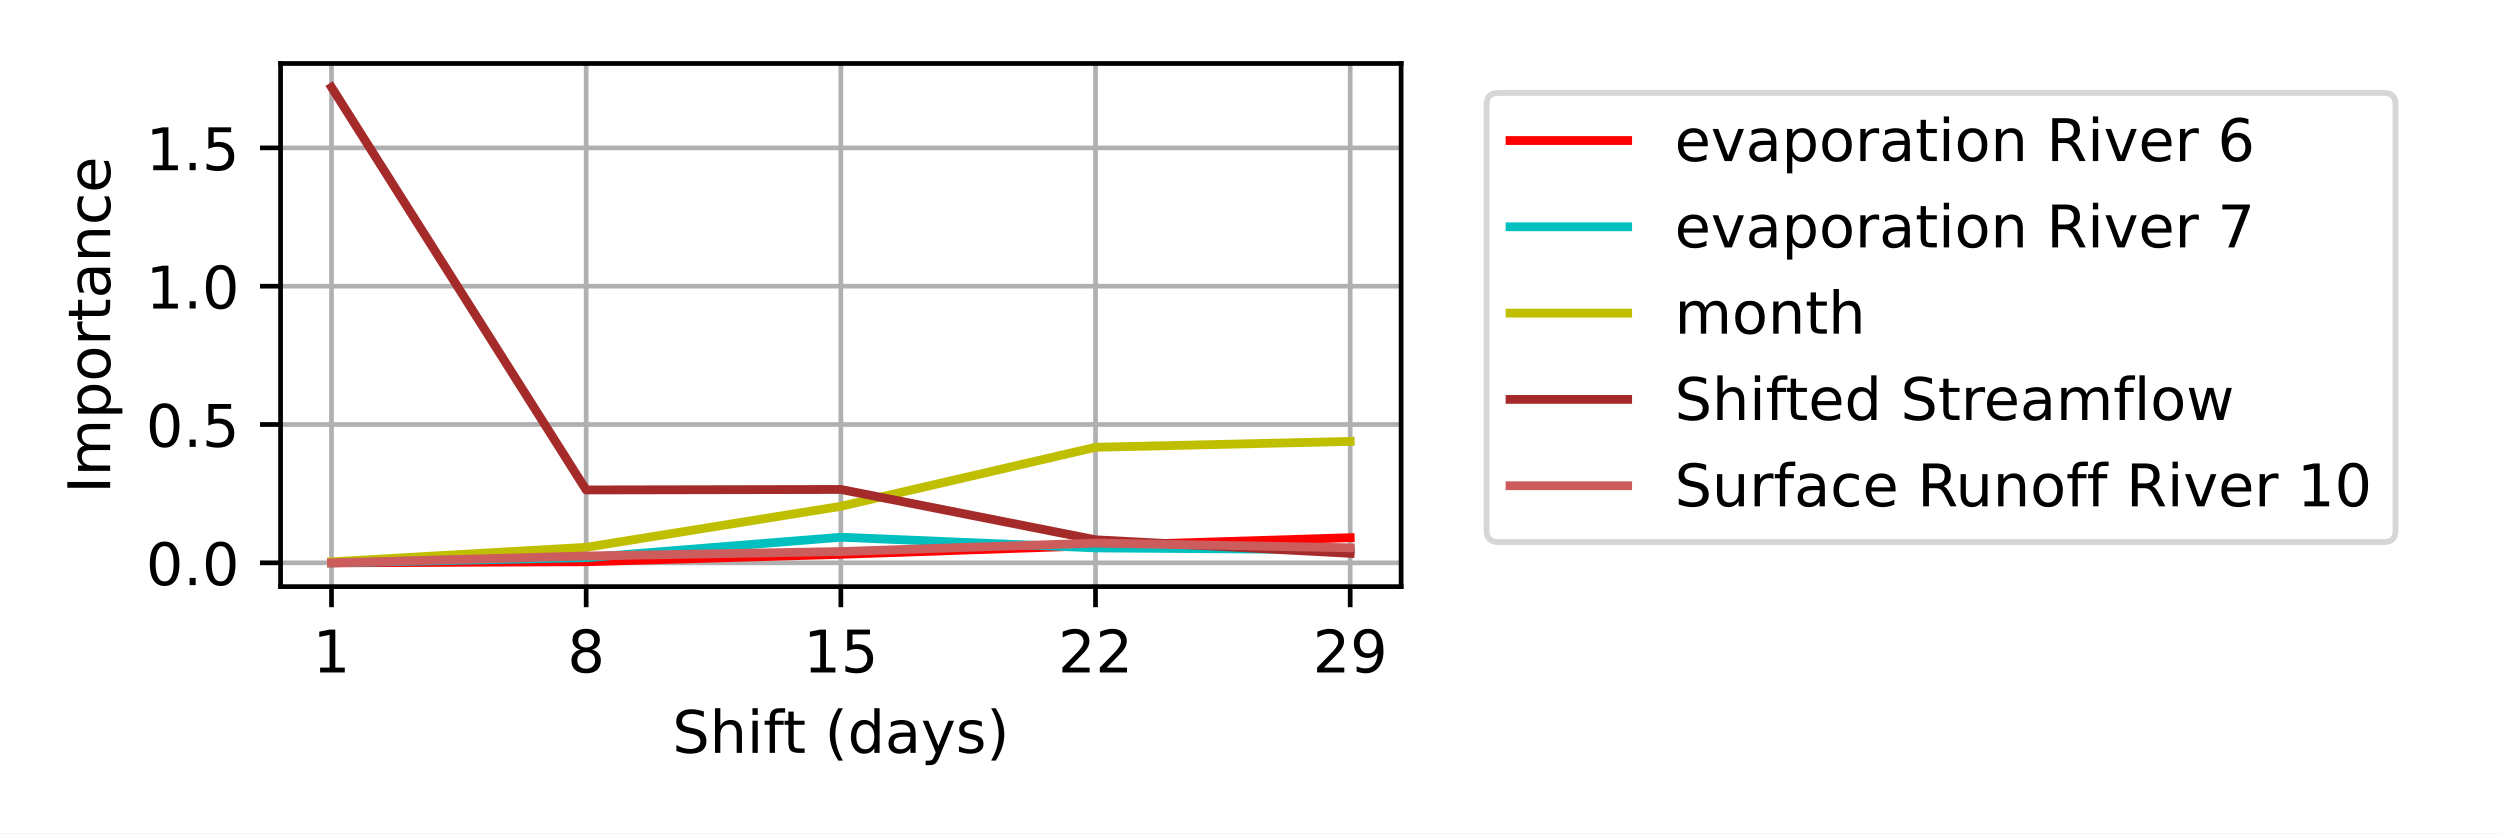
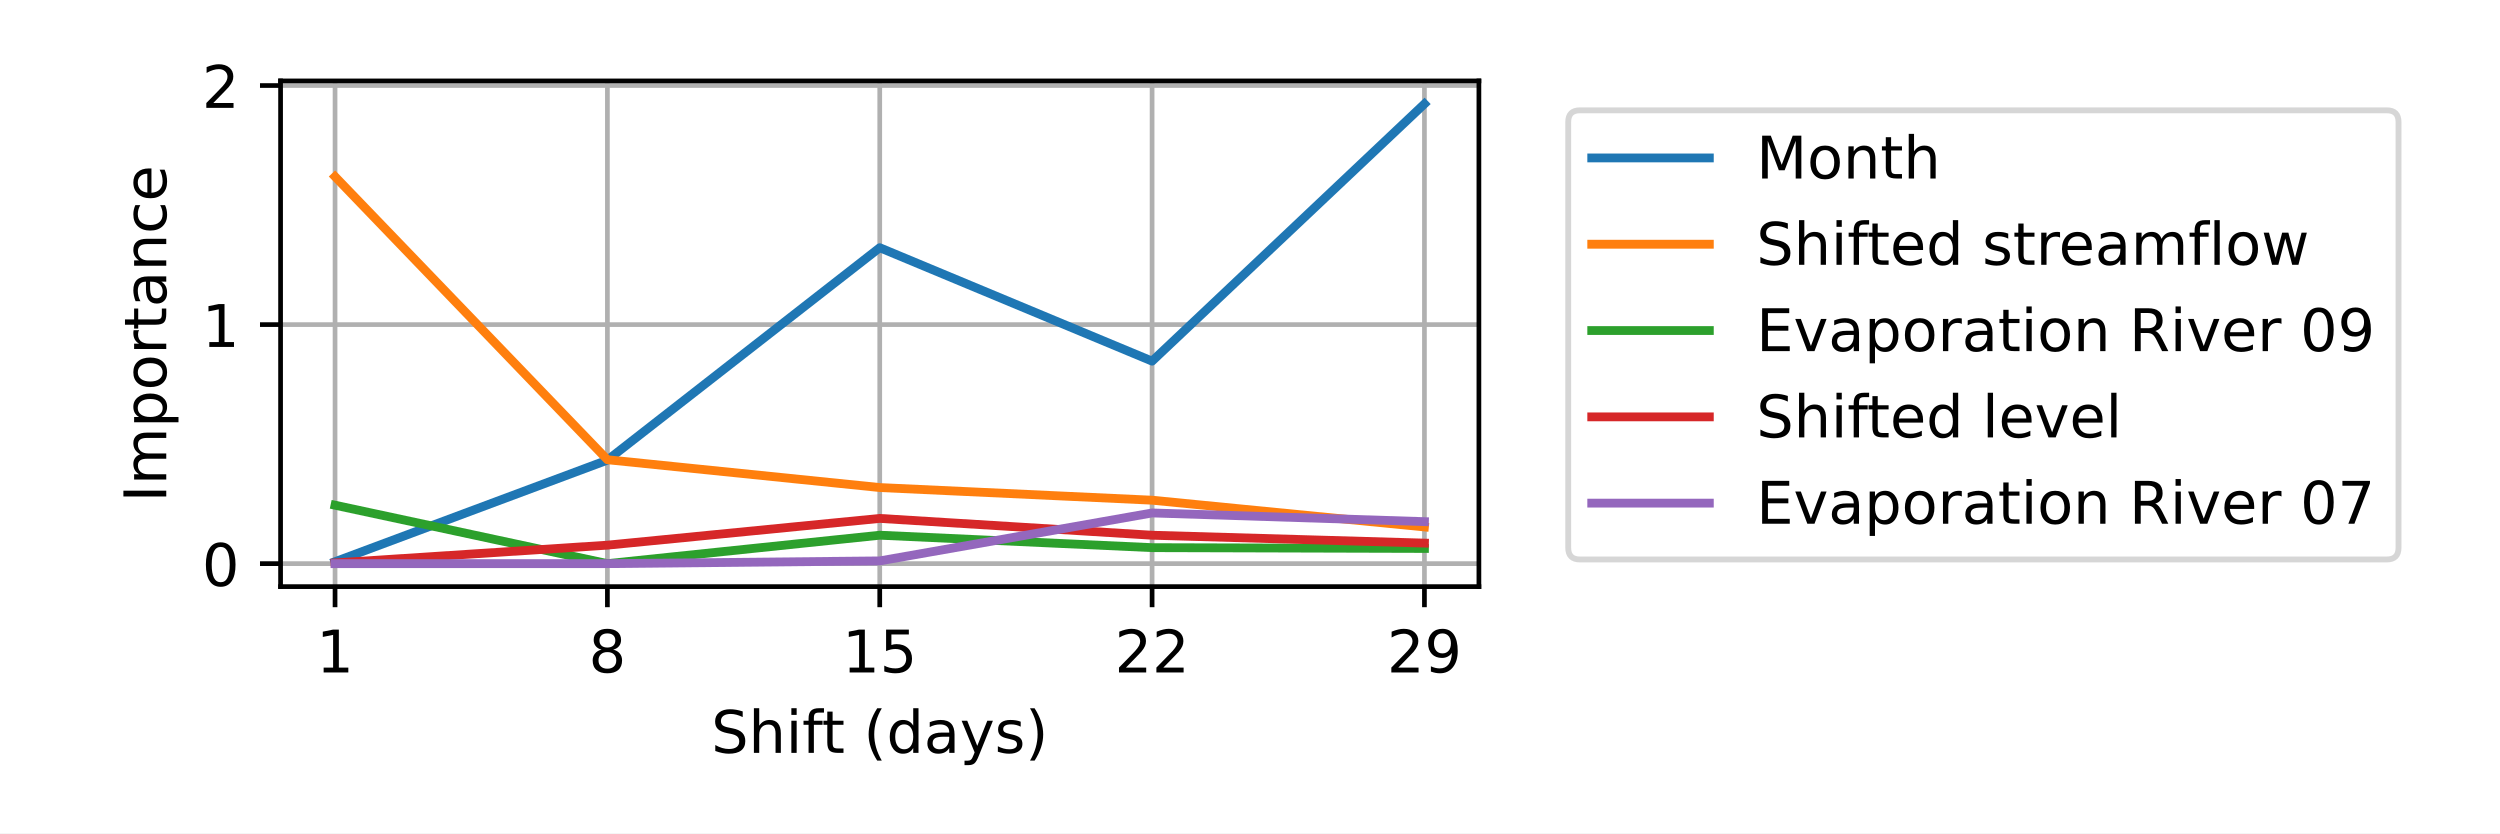
<svg xmlns="http://www.w3.org/2000/svg" xmlns:xlink="http://www.w3.org/1999/xlink" height="141.732pt" version="1.1" viewBox="0 0 425.197 141.732" width="425.197pt">
  <defs>
    <style type="text/css">*{stroke-linecap:butt;stroke-linejoin:round;}</style>
  </defs>
  <g id="figure_1">
    <g id="patch_1">
      <path d="M 0 141.732  L 425.197 141.732  L 425.197 0  L 0 0  z " style="fill:#ffffff;" />
    </g>
    <g id="axes_1">
      <g id="patch_2">
-         <path d="M 47.72 99.772  L 238.3 99.772  L 238.3 10.8  L 47.72 10.8  z " style="fill:#ffffff;" />
+         <path d="M 47.72 99.772  L 251.53 99.772  L 251.53 13.763  L 47.72 13.763  z " style="fill:#ffffff;" />
      </g>
      <g id="matplotlib.axis_1">
        <g id="xtick_1">
          <g id="line2d_1">
-             <path clip-path="url(#p52a30bc0c5)" d="M 56.383 99.772  L 56.383 10.8  " style="fill:none;stroke:#b0b0b0;stroke-linecap:square;stroke-width:0.8;" />
+             <path clip-path="url(#p2f171d3794)" d="M 56.984 99.772  L 56.984 13.763  " style="fill:none;stroke:#b0b0b0;stroke-linecap:square;stroke-width:0.8;" />
          </g>
          <g id="line2d_2">
            <defs>
-               <path d="M 0 0  L 0 3.5  " id="mf8d490ae94" style="stroke:#000000;stroke-width:0.8;" />
-             </defs>
-             <g>
-               <use style="stroke:#000000;stroke-width:0.8;" x="56.383" xlink:href="#mf8d490ae94" y="99.772" />
+               <path d="M 0 0  L 0 3.5  " id="m297700f1eb" style="stroke:#000000;stroke-width:0.8;" />
+             </defs>
+             <g>
+               <use style="stroke:#000000;stroke-width:0.8;" x="56.984" xlink:href="#m297700f1eb" y="99.772" />
            </g>
          </g>
          <g id="text_1">
-             <g transform="translate(53.2015 114.3707)scale(0.1 -0.1)">
+             <g transform="translate(53.80286 114.3707)scale(0.1 -0.1)">
              <defs>
                <path d="M 794 531  L 1825 531  L 1825 4091  L 703 3866  L 703 4441  L 1819 4666  L 2450 4666  L 2450 531  L 3481 531  L 3481 0  L 794 0  L 794 531  z " id="DejaVuSans-31" transform="scale(0.015625)" />
              </defs>
              <use xlink:href="#DejaVuSans-31" />
            </g>
          </g>
        </g>
        <g id="xtick_2">
          <g id="line2d_3">
-             <path clip-path="url(#p52a30bc0c5)" d="M 99.696 99.772  L 99.696 10.8  " style="fill:none;stroke:#b0b0b0;stroke-linecap:square;stroke-width:0.8;" />
+             <path clip-path="url(#p2f171d3794)" d="M 103.305 99.772  L 103.305 13.763  " style="fill:none;stroke:#b0b0b0;stroke-linecap:square;stroke-width:0.8;" />
          </g>
          <g id="line2d_4">
            <g>
-               <use style="stroke:#000000;stroke-width:0.8;" x="99.696" xlink:href="#mf8d490ae94" y="99.772" />
+               <use style="stroke:#000000;stroke-width:0.8;" x="103.305" xlink:href="#m297700f1eb" y="99.772" />
            </g>
          </g>
          <g id="text_2">
-             <g transform="translate(96.51524 114.3707)scale(0.1 -0.1)">
+             <g transform="translate(100.1234 114.3707)scale(0.1 -0.1)">
              <defs>
                <path d="M 2034 2216  Q 1584 2216 1326 1975  Q 1069 1734 1069 1313  Q 1069 891 1326 650  Q 1584 409 2034 409  Q 2484 409 2743 651  Q 3003 894 3003 1313  Q 3003 1734 2745 1975  Q 2488 2216 2034 2216  z M 1403 2484  Q 997 2584 770 2862  Q 544 3141 544 3541  Q 544 4100 942 4425  Q 1341 4750 2034 4750  Q 2731 4750 3128 4425  Q 3525 4100 3525 3541  Q 3525 3141 3298 2862  Q 3072 2584 2669 2484  Q 3125 2378 3379 2068  Q 3634 1759 3634 1313  Q 3634 634 3220 271  Q 2806 -91 2034 -91  Q 1263 -91 848 271  Q 434 634 434 1313  Q 434 1759 690 2068  Q 947 2378 1403 2484  z M 1172 3481  Q 1172 3119 1398 2916  Q 1625 2713 2034 2713  Q 2441 2713 2670 2916  Q 2900 3119 2900 3481  Q 2900 3844 2670 4047  Q 2441 4250 2034 4250  Q 1625 4250 1398 4047  Q 1172 3844 1172 3481  z " id="DejaVuSans-38" transform="scale(0.015625)" />
              </defs>
              <use xlink:href="#DejaVuSans-38" />
            </g>
          </g>
        </g>
        <g id="xtick_3">
          <g id="line2d_5">
-             <path clip-path="url(#p52a30bc0c5)" d="M 143.01 99.772  L 143.01 10.8  " style="fill:none;stroke:#b0b0b0;stroke-linecap:square;stroke-width:0.8;" />
+             <path clip-path="url(#p2f171d3794)" d="M 149.625 99.772  L 149.625 13.763  " style="fill:none;stroke:#b0b0b0;stroke-linecap:square;stroke-width:0.8;" />
          </g>
          <g id="line2d_6">
            <g>
-               <use style="stroke:#000000;stroke-width:0.8;" x="143.01" xlink:href="#mf8d490ae94" y="99.772" />
+               <use style="stroke:#000000;stroke-width:0.8;" x="149.625" xlink:href="#m297700f1eb" y="99.772" />
            </g>
          </g>
          <g id="text_3">
-             <g transform="translate(136.6477 114.3707)scale(0.1 -0.1)">
+             <g transform="translate(143.2627 114.3707)scale(0.1 -0.1)">
              <defs>
                <path d="M 691 4666  L 3169 4666  L 3169 4134  L 1269 4134  L 1269 2991  Q 1406 3038 1543 3061  Q 1681 3084 1819 3084  Q 2600 3084 3056 2656  Q 3513 2228 3513 1497  Q 3513 744 3044 326  Q 2575 -91 1722 -91  Q 1428 -91 1123 -41  Q 819 9 494 109  L 494 744  Q 775 591 1075 516  Q 1375 441 1709 441  Q 2250 441 2565 725  Q 2881 1009 2881 1497  Q 2881 1984 2565 2268  Q 2250 2553 1709 2553  Q 1456 2553 1204 2497  Q 953 2441 691 2322  L 691 4666  z " id="DejaVuSans-35" transform="scale(0.015625)" />
              </defs>
              <use xlink:href="#DejaVuSans-31" />
              <use x="63.623" xlink:href="#DejaVuSans-35" />
            </g>
          </g>
        </g>
        <g id="xtick_4">
          <g id="line2d_7">
-             <path clip-path="url(#p52a30bc0c5)" d="M 186.324 99.772  L 186.324 10.8  " style="fill:none;stroke:#b0b0b0;stroke-linecap:square;stroke-width:0.8;" />
+             <path clip-path="url(#p2f171d3794)" d="M 195.946 99.772  L 195.946 13.763  " style="fill:none;stroke:#b0b0b0;stroke-linecap:square;stroke-width:0.8;" />
          </g>
          <g id="line2d_8">
            <g>
-               <use style="stroke:#000000;stroke-width:0.8;" x="186.324" xlink:href="#mf8d490ae94" y="99.772" />
+               <use style="stroke:#000000;stroke-width:0.8;" x="195.946" xlink:href="#m297700f1eb" y="99.772" />
            </g>
          </g>
          <g id="text_4">
-             <g transform="translate(179.9615 114.3707)scale(0.1 -0.1)">
+             <g transform="translate(189.5833 114.3707)scale(0.1 -0.1)">
              <defs>
                <path d="M 1228 531  L 3431 531  L 3431 0  L 469 0  L 469 531  Q 828 903 1448 1529  Q 2069 2156 2228 2338  Q 2531 2678 2651 2914  Q 2772 3150 2772 3378  Q 2772 3750 2511 3984  Q 2250 4219 1831 4219  Q 1534 4219 1204 4116  Q 875 4013 500 3803  L 500 4441  Q 881 4594 1212 4672  Q 1544 4750 1819 4750  Q 2544 4750 2975 4387  Q 3406 4025 3406 3419  Q 3406 3131 3298 2873  Q 3191 2616 2906 2266  Q 2828 2175 2409 1742  Q 1991 1309 1228 531  z " id="DejaVuSans-32" transform="scale(0.015625)" />
              </defs>
              <use xlink:href="#DejaVuSans-32" />
              <use x="63.623" xlink:href="#DejaVuSans-32" />
            </g>
          </g>
        </g>
        <g id="xtick_5">
          <g id="line2d_9">
-             <path clip-path="url(#p52a30bc0c5)" d="M 229.638 99.772  L 229.638 10.8  " style="fill:none;stroke:#b0b0b0;stroke-linecap:square;stroke-width:0.8;" />
+             <path clip-path="url(#p2f171d3794)" d="M 242.266 99.772  L 242.266 13.763  " style="fill:none;stroke:#b0b0b0;stroke-linecap:square;stroke-width:0.8;" />
          </g>
          <g id="line2d_10">
            <g>
-               <use style="stroke:#000000;stroke-width:0.8;" x="229.638" xlink:href="#mf8d490ae94" y="99.772" />
+               <use style="stroke:#000000;stroke-width:0.8;" x="242.266" xlink:href="#m297700f1eb" y="99.772" />
            </g>
          </g>
          <g id="text_5">
-             <g transform="translate(223.2752 114.3707)scale(0.1 -0.1)">
+             <g transform="translate(235.9039 114.3707)scale(0.1 -0.1)">
              <defs>
                <path d="M 703 97  L 703 672  Q 941 559 1184 500  Q 1428 441 1663 441  Q 2288 441 2617 861  Q 2947 1281 2994 2138  Q 2813 1869 2534 1725  Q 2256 1581 1919 1581  Q 1219 1581 811 2004  Q 403 2428 403 3163  Q 403 3881 828 4315  Q 1253 4750 1959 4750  Q 2769 4750 3195 4129  Q 3622 3509 3622 2328  Q 3622 1225 3098 567  Q 2575 -91 1691 -91  Q 1453 -91 1209 -44  Q 966 3 703 97  z M 1959 2075  Q 2384 2075 2632 2365  Q 2881 2656 2881 3163  Q 2881 3666 2632 3958  Q 2384 4250 1959 4250  Q 1534 4250 1286 3958  Q 1038 3666 1038 3163  Q 1038 2656 1286 2365  Q 1534 2075 1959 2075  z " id="DejaVuSans-39" transform="scale(0.015625)" />
              </defs>
              <use xlink:href="#DejaVuSans-32" />
              <use x="63.623" xlink:href="#DejaVuSans-39" />
            </g>
          </g>
        </g>
        <g id="text_6">
-           <g transform="translate(114.3524 128.0488)scale(0.1 -0.1)">
+           <g transform="translate(120.9674 128.0488)scale(0.1 -0.1)">
            <defs>
              <path d="M 3425 4513  L 3425 3897  Q 3066 4069 2747 4153  Q 2428 4238 2131 4238  Q 1616 4238 1336 4038  Q 1056 3838 1056 3469  Q 1056 3159 1242 3001  Q 1428 2844 1947 2747  L 2328 2669  Q 3034 2534 3370 2195  Q 3706 1856 3706 1288  Q 3706 609 3251 259  Q 2797 -91 1919 -91  Q 1588 -91 1214 -16  Q 841 59 441 206  L 441 856  Q 825 641 1194 531  Q 1563 422 1919 422  Q 2459 422 2753 634  Q 3047 847 3047 1241  Q 3047 1584 2836 1778  Q 2625 1972 2144 2069  L 1759 2144  Q 1053 2284 737 2584  Q 422 2884 422 3419  Q 422 4038 858 4394  Q 1294 4750 2059 4750  Q 2388 4750 2728 4690  Q 3069 4631 3425 4513  z " id="DejaVuSans-53" transform="scale(0.015625)" />
              <path d="M 3513 2113  L 3513 0  L 2938 0  L 2938 2094  Q 2938 2591 2744 2837  Q 2550 3084 2163 3084  Q 1697 3084 1428 2787  Q 1159 2491 1159 1978  L 1159 0  L 581 0  L 581 4863  L 1159 4863  L 1159 2956  Q 1366 3272 1645 3428  Q 1925 3584 2291 3584  Q 2894 3584 3203 3211  Q 3513 2838 3513 2113  z " id="DejaVuSans-68" transform="scale(0.015625)" />
              <path d="M 603 3500  L 1178 3500  L 1178 0  L 603 0  L 603 3500  z M 603 4863  L 1178 4863  L 1178 4134  L 603 4134  L 603 4863  z " id="DejaVuSans-69" transform="scale(0.015625)" />
              <path d="M 2375 4863  L 2375 4384  L 1825 4384  Q 1516 4384 1395 4259  Q 1275 4134 1275 3809  L 1275 3500  L 2222 3500  L 2222 3053  L 1275 3053  L 1275 0  L 697 0  L 697 3053  L 147 3053  L 147 3500  L 697 3500  L 697 3744  Q 697 4328 969 4595  Q 1241 4863 1831 4863  L 2375 4863  z " id="DejaVuSans-66" transform="scale(0.015625)" />
              <path d="M 1172 4494  L 1172 3500  L 2356 3500  L 2356 3053  L 1172 3053  L 1172 1153  Q 1172 725 1289 603  Q 1406 481 1766 481  L 2356 481  L 2356 0  L 1766 0  Q 1100 0 847 248  Q 594 497 594 1153  L 594 3053  L 172 3053  L 172 3500  L 594 3500  L 594 4494  L 1172 4494  z " id="DejaVuSans-74" transform="scale(0.015625)" />
              <path id="DejaVuSans-20" transform="scale(0.015625)" />
              <path d="M 1984 4856  Q 1566 4138 1362 3434  Q 1159 2731 1159 2009  Q 1159 1288 1364 580  Q 1569 -128 1984 -844  L 1484 -844  Q 1016 -109 783 600  Q 550 1309 550 2009  Q 550 2706 781 3412  Q 1013 4119 1484 4856  L 1984 4856  z " id="DejaVuSans-28" transform="scale(0.015625)" />
              <path d="M 2906 2969  L 2906 4863  L 3481 4863  L 3481 0  L 2906 0  L 2906 525  Q 2725 213 2448 61  Q 2172 -91 1784 -91  Q 1150 -91 751 415  Q 353 922 353 1747  Q 353 2572 751 3078  Q 1150 3584 1784 3584  Q 2172 3584 2448 3432  Q 2725 3281 2906 2969  z M 947 1747  Q 947 1113 1208 752  Q 1469 391 1925 391  Q 2381 391 2643 752  Q 2906 1113 2906 1747  Q 2906 2381 2643 2742  Q 2381 3103 1925 3103  Q 1469 3103 1208 2742  Q 947 2381 947 1747  z " id="DejaVuSans-64" transform="scale(0.015625)" />
              <path d="M 2194 1759  Q 1497 1759 1228 1600  Q 959 1441 959 1056  Q 959 750 1161 570  Q 1363 391 1709 391  Q 2188 391 2477 730  Q 2766 1069 2766 1631  L 2766 1759  L 2194 1759  z M 3341 1997  L 3341 0  L 2766 0  L 2766 531  Q 2569 213 2275 61  Q 1981 -91 1556 -91  Q 1019 -91 701 211  Q 384 513 384 1019  Q 384 1609 779 1909  Q 1175 2209 1959 2209  L 2766 2209  L 2766 2266  Q 2766 2663 2505 2880  Q 2244 3097 1772 3097  Q 1472 3097 1187 3025  Q 903 2953 641 2809  L 641 3341  Q 956 3463 1253 3523  Q 1550 3584 1831 3584  Q 2591 3584 2966 3190  Q 3341 2797 3341 1997  z " id="DejaVuSans-61" transform="scale(0.015625)" />
              <path d="M 2059 -325  Q 1816 -950 1584 -1140  Q 1353 -1331 966 -1331  L 506 -1331  L 506 -850  L 844 -850  Q 1081 -850 1212 -737  Q 1344 -625 1503 -206  L 1606 56  L 191 3500  L 800 3500  L 1894 763  L 2988 3500  L 3597 3500  L 2059 -325  z " id="DejaVuSans-79" transform="scale(0.015625)" />
              <path d="M 2834 3397  L 2834 2853  Q 2591 2978 2328 3040  Q 2066 3103 1784 3103  Q 1356 3103 1142 2972  Q 928 2841 928 2578  Q 928 2378 1081 2264  Q 1234 2150 1697 2047  L 1894 2003  Q 2506 1872 2764 1633  Q 3022 1394 3022 966  Q 3022 478 2636 193  Q 2250 -91 1575 -91  Q 1294 -91 989 -36  Q 684 19 347 128  L 347 722  Q 666 556 975 473  Q 1284 391 1588 391  Q 1994 391 2212 530  Q 2431 669 2431 922  Q 2431 1156 2273 1281  Q 2116 1406 1581 1522  L 1381 1569  Q 847 1681 609 1914  Q 372 2147 372 2553  Q 372 3047 722 3315  Q 1072 3584 1716 3584  Q 2034 3584 2315 3537  Q 2597 3491 2834 3397  z " id="DejaVuSans-73" transform="scale(0.015625)" />
              <path d="M 513 4856  L 1013 4856  Q 1481 4119 1714 3412  Q 1947 2706 1947 2009  Q 1947 1309 1714 600  Q 1481 -109 1013 -844  L 513 -844  Q 928 -128 1133 580  Q 1338 1288 1338 2009  Q 1338 2731 1133 3434  Q 928 4138 513 4856  z " id="DejaVuSans-29" transform="scale(0.015625)" />
            </defs>
            <use xlink:href="#DejaVuSans-53" />
            <use x="63.477" xlink:href="#DejaVuSans-68" />
            <use x="126.855" xlink:href="#DejaVuSans-69" />
            <use x="154.639" xlink:href="#DejaVuSans-66" />
            <use x="188.094" xlink:href="#DejaVuSans-74" />
            <use x="227.303" xlink:href="#DejaVuSans-20" />
            <use x="259.09" xlink:href="#DejaVuSans-28" />
            <use x="298.104" xlink:href="#DejaVuSans-64" />
            <use x="361.58" xlink:href="#DejaVuSans-61" />
            <use x="422.859" xlink:href="#DejaVuSans-79" />
            <use x="482.039" xlink:href="#DejaVuSans-73" />
            <use x="534.139" xlink:href="#DejaVuSans-29" />
          </g>
        </g>
      </g>
      <g id="matplotlib.axis_2">
        <g id="ytick_1">
          <g id="line2d_11">
-             <path clip-path="url(#p52a30bc0c5)" d="M 47.72 95.727  L 238.3 95.727  " style="fill:none;stroke:#b0b0b0;stroke-linecap:square;stroke-width:0.8;" />
+             <path clip-path="url(#p2f171d3794)" d="M 47.72 95.863  L 251.53 95.863  " style="fill:none;stroke:#b0b0b0;stroke-linecap:square;stroke-width:0.8;" />
          </g>
          <g id="line2d_12">
            <defs>
-               <path d="M 0 0  L -3.5 0  " id="m71c8f78fe8" style="stroke:#000000;stroke-width:0.8;" />
-             </defs>
-             <g>
-               <use style="stroke:#000000;stroke-width:0.8;" x="47.72" xlink:href="#m71c8f78fe8" y="95.727" />
+               <path d="M 0 0  L -3.5 0  " id="m1eb3d66bf3" style="stroke:#000000;stroke-width:0.8;" />
+             </defs>
+             <g>
+               <use style="stroke:#000000;stroke-width:0.8;" x="47.72" xlink:href="#m1eb3d66bf3" y="95.863" />
            </g>
          </g>
          <g id="text_7">
-             <g transform="translate(24.81687 99.52634)scale(0.1 -0.1)">
+             <g transform="translate(34.3575 99.66198)scale(0.1 -0.1)">
              <defs>
                <path d="M 2034 4250  Q 1547 4250 1301 3770  Q 1056 3291 1056 2328  Q 1056 1369 1301 889  Q 1547 409 2034 409  Q 2525 409 2770 889  Q 3016 1369 3016 2328  Q 3016 3291 2770 3770  Q 2525 4250 2034 4250  z M 2034 4750  Q 2819 4750 3233 4129  Q 3647 3509 3647 2328  Q 3647 1150 3233 529  Q 2819 -91 2034 -91  Q 1250 -91 836 529  Q 422 1150 422 2328  Q 422 3509 836 4129  Q 1250 4750 2034 4750  z " id="DejaVuSans-30" transform="scale(0.015625)" />
-                 <path d="M 684 794  L 1344 794  L 1344 0  L 684 0  L 684 794  z " id="DejaVuSans-2e" transform="scale(0.015625)" />
              </defs>
              <use xlink:href="#DejaVuSans-30" />
-               <use x="63.623" xlink:href="#DejaVuSans-2e" />
-               <use x="95.41" xlink:href="#DejaVuSans-30" />
            </g>
          </g>
        </g>
        <g id="ytick_2">
          <g id="line2d_13">
-             <path clip-path="url(#p52a30bc0c5)" d="M 47.72 72.201  L 238.3 72.201  " style="fill:none;stroke:#b0b0b0;stroke-linecap:square;stroke-width:0.8;" />
+             <path clip-path="url(#p2f171d3794)" d="M 47.72 55.206  L 251.53 55.206  " style="fill:none;stroke:#b0b0b0;stroke-linecap:square;stroke-width:0.8;" />
          </g>
          <g id="line2d_14">
            <g>
-               <use style="stroke:#000000;stroke-width:0.8;" x="47.72" xlink:href="#m71c8f78fe8" y="72.201" />
+               <use style="stroke:#000000;stroke-width:0.8;" x="47.72" xlink:href="#m1eb3d66bf3" y="55.206" />
            </g>
          </g>
          <g id="text_8">
-             <g transform="translate(24.81687 76.00029)scale(0.1 -0.1)">
-               <use xlink:href="#DejaVuSans-30" />
-               <use x="63.623" xlink:href="#DejaVuSans-2e" />
-               <use x="95.41" xlink:href="#DejaVuSans-35" />
+             <g transform="translate(34.3575 59.00496)scale(0.1 -0.1)">
+               <use xlink:href="#DejaVuSans-31" />
            </g>
          </g>
        </g>
        <g id="ytick_3">
          <g id="line2d_15">
-             <path clip-path="url(#p52a30bc0c5)" d="M 47.72 48.675  L 238.3 48.675  " style="fill:none;stroke:#b0b0b0;stroke-linecap:square;stroke-width:0.8;" />
+             <path clip-path="url(#p2f171d3794)" d="M 47.72 14.549  L 251.53 14.549  " style="fill:none;stroke:#b0b0b0;stroke-linecap:square;stroke-width:0.8;" />
          </g>
          <g id="line2d_16">
            <g>
-               <use style="stroke:#000000;stroke-width:0.8;" x="47.72" xlink:href="#m71c8f78fe8" y="48.675" />
+               <use style="stroke:#000000;stroke-width:0.8;" x="47.72" xlink:href="#m1eb3d66bf3" y="14.549" />
            </g>
          </g>
          <g id="text_9">
-             <g transform="translate(24.81687 52.47423)scale(0.1 -0.1)">
-               <use xlink:href="#DejaVuSans-31" />
-               <use x="63.623" xlink:href="#DejaVuSans-2e" />
-               <use x="95.41" xlink:href="#DejaVuSans-30" />
-             </g>
-           </g>
-         </g>
-         <g id="ytick_4">
-           <g id="line2d_17">
-             <path clip-path="url(#p52a30bc0c5)" d="M 47.72 25.149  L 238.3 25.149  " style="fill:none;stroke:#b0b0b0;stroke-linecap:square;stroke-width:0.8;" />
-           </g>
-           <g id="line2d_18">
-             <g>
-               <use style="stroke:#000000;stroke-width:0.8;" x="47.72" xlink:href="#m71c8f78fe8" y="25.149" />
-             </g>
-           </g>
-           <g id="text_10">
-             <g transform="translate(24.81687 28.94818)scale(0.1 -0.1)">
-               <use xlink:href="#DejaVuSans-31" />
-               <use x="63.623" xlink:href="#DejaVuSans-2e" />
-               <use x="95.41" xlink:href="#DejaVuSans-35" />
-             </g>
-           </g>
-         </g>
-         <g id="text_11">
-           <g transform="translate(18.73719 83.93927)rotate(-90)scale(0.1 -0.1)">
+             <g transform="translate(34.3575 18.34793)scale(0.1 -0.1)">
+               <use xlink:href="#DejaVuSans-32" />
+             </g>
+           </g>
+         </g>
+         <g id="text_10">
+           <g transform="translate(28.27781 85.4207)rotate(-90)scale(0.1 -0.1)">
            <defs>
              <path d="M 628 4666  L 1259 4666  L 1259 0  L 628 0  L 628 4666  z " id="DejaVuSans-49" transform="scale(0.015625)" />
              <path d="M 3328 2828  Q 3544 3216 3844 3400  Q 4144 3584 4550 3584  Q 5097 3584 5394 3201  Q 5691 2819 5691 2113  L 5691 0  L 5113 0  L 5113 2094  Q 5113 2597 4934 2840  Q 4756 3084 4391 3084  Q 3944 3084 3684 2787  Q 3425 2491 3425 1978  L 3425 0  L 2847 0  L 2847 2094  Q 2847 2600 2669 2842  Q 2491 3084 2119 3084  Q 1678 3084 1418 2786  Q 1159 2488 1159 1978  L 1159 0  L 581 0  L 581 3500  L 1159 3500  L 1159 2956  Q 1356 3278 1631 3431  Q 1906 3584 2284 3584  Q 2666 3584 2933 3390  Q 3200 3197 3328 2828  z " id="DejaVuSans-6d" transform="scale(0.015625)" />
              <path d="M 1159 525  L 1159 -1331  L 581 -1331  L 581 3500  L 1159 3500  L 1159 2969  Q 1341 3281 1617 3432  Q 1894 3584 2278 3584  Q 2916 3584 3314 3078  Q 3713 2572 3713 1747  Q 3713 922 3314 415  Q 2916 -91 2278 -91  Q 1894 -91 1617 61  Q 1341 213 1159 525  z M 3116 1747  Q 3116 2381 2855 2742  Q 2594 3103 2138 3103  Q 1681 3103 1420 2742  Q 1159 2381 1159 1747  Q 1159 1113 1420 752  Q 1681 391 2138 391  Q 2594 391 2855 752  Q 3116 1113 3116 1747  z " id="DejaVuSans-70" transform="scale(0.015625)" />
              <path d="M 1959 3097  Q 1497 3097 1228 2736  Q 959 2375 959 1747  Q 959 1119 1226 758  Q 1494 397 1959 397  Q 2419 397 2687 759  Q 2956 1122 2956 1747  Q 2956 2369 2687 2733  Q 2419 3097 1959 3097  z M 1959 3584  Q 2709 3584 3137 3096  Q 3566 2609 3566 1747  Q 3566 888 3137 398  Q 2709 -91 1959 -91  Q 1206 -91 779 398  Q 353 888 353 1747  Q 353 2609 779 3096  Q 1206 3584 1959 3584  z " id="DejaVuSans-6f" transform="scale(0.015625)" />
              <path d="M 2631 2963  Q 2534 3019 2420 3045  Q 2306 3072 2169 3072  Q 1681 3072 1420 2755  Q 1159 2438 1159 1844  L 1159 0  L 581 0  L 581 3500  L 1159 3500  L 1159 2956  Q 1341 3275 1631 3429  Q 1922 3584 2338 3584  Q 2397 3584 2469 3576  Q 2541 3569 2628 3553  L 2631 2963  z " id="DejaVuSans-72" transform="scale(0.015625)" />
              <path d="M 3513 2113  L 3513 0  L 2938 0  L 2938 2094  Q 2938 2591 2744 2837  Q 2550 3084 2163 3084  Q 1697 3084 1428 2787  Q 1159 2491 1159 1978  L 1159 0  L 581 0  L 581 3500  L 1159 3500  L 1159 2956  Q 1366 3272 1645 3428  Q 1925 3584 2291 3584  Q 2894 3584 3203 3211  Q 3513 2838 3513 2113  z " id="DejaVuSans-6e" transform="scale(0.015625)" />
              <path d="M 3122 3366  L 3122 2828  Q 2878 2963 2633 3030  Q 2388 3097 2138 3097  Q 1578 3097 1268 2742  Q 959 2388 959 1747  Q 959 1106 1268 751  Q 1578 397 2138 397  Q 2388 397 2633 464  Q 2878 531 3122 666  L 3122 134  Q 2881 22 2623 -34  Q 2366 -91 2075 -91  Q 1284 -91 818 406  Q 353 903 353 1747  Q 353 2603 823 3093  Q 1294 3584 2113 3584  Q 2378 3584 2631 3529  Q 2884 3475 3122 3366  z " id="DejaVuSans-63" transform="scale(0.015625)" />
              <path d="M 3597 1894  L 3597 1613  L 953 1613  Q 991 1019 1311 708  Q 1631 397 2203 397  Q 2534 397 2845 478  Q 3156 559 3463 722  L 3463 178  Q 3153 47 2828 -22  Q 2503 -91 2169 -91  Q 1331 -91 842 396  Q 353 884 353 1716  Q 353 2575 817 3079  Q 1281 3584 2069 3584  Q 2775 3584 3186 3129  Q 3597 2675 3597 1894  z M 3022 2063  Q 3016 2534 2758 2815  Q 2500 3097 2075 3097  Q 1594 3097 1305 2825  Q 1016 2553 972 2059  L 3022 2063  z " id="DejaVuSans-65" transform="scale(0.015625)" />
            </defs>
            <use xlink:href="#DejaVuSans-49" />
            <use x="29.492" xlink:href="#DejaVuSans-6d" />
            <use x="126.904" xlink:href="#DejaVuSans-70" />
            <use x="190.381" xlink:href="#DejaVuSans-6f" />
            <use x="251.562" xlink:href="#DejaVuSans-72" />
            <use x="292.676" xlink:href="#DejaVuSans-74" />
            <use x="331.885" xlink:href="#DejaVuSans-61" />
            <use x="393.164" xlink:href="#DejaVuSans-6e" />
            <use x="456.543" xlink:href="#DejaVuSans-63" />
            <use x="511.523" xlink:href="#DejaVuSans-65" />
          </g>
        </g>
      </g>
+       <g id="line2d_17">
+         <path clip-path="url(#p2f171d3794)" d="M 56.984 95.534  L 103.305 78.255  L 149.625 42.127  L 195.946 61.423  L 242.266 17.672  " style="fill:none;stroke:#1f77b4;stroke-linecap:square;stroke-width:1.5;" />
+       </g>
+       <g id="line2d_18">
+         <path clip-path="url(#p2f171d3794)" d="M 56.984 30.043  L 103.305 78.191  L 149.625 82.922  L 195.946 85.073  L 242.266 89.624  " style="fill:none;stroke:#ff7f0e;stroke-linecap:square;stroke-width:1.5;" />
+       </g>
      <g id="line2d_19">
-         <path clip-path="url(#p52a30bc0c5)" d="M 56.383 95.727  L 99.696 95.538  L 143.01 94.279  L 186.324 92.792  L 229.638 91.449  " style="fill:none;stroke:#ff0000;stroke-linecap:square;stroke-width:1.5;" />
+         <path clip-path="url(#p2f171d3794)" d="M 56.984 85.925  L 103.305 95.863  L 149.625 91.028  L 195.946 93.144  L 242.266 93.28  " style="fill:none;stroke:#2ca02c;stroke-linecap:square;stroke-width:1.5;" />
      </g>
      <g id="line2d_20">
-         <path clip-path="url(#p52a30bc0c5)" d="M 56.383 95.727  L 99.696 94.845  L 143.01 91.372  L 186.324 93.187  L 229.638 93.49  " style="fill:none;stroke:#00bfbf;stroke-linecap:square;stroke-width:1.5;" />
+         <path clip-path="url(#p2f171d3794)" d="M 56.984 95.74  L 103.305 92.72  L 149.625 88.172  L 195.946 91.032  L 242.266 92.37  " style="fill:none;stroke:#d62728;stroke-linecap:square;stroke-width:1.5;" />
      </g>
      <g id="line2d_21">
-         <path clip-path="url(#p52a30bc0c5)" d="M 56.383 95.558  L 99.696 93.082  L 143.01 86.109  L 186.324 76.071  L 229.638 75.069  " style="fill:none;stroke:#bfbf00;stroke-linecap:square;stroke-width:1.5;" />
-       </g>
-       <g id="line2d_22">
-         <path clip-path="url(#p52a30bc0c5)" d="M 56.383 14.844  L 99.696 83.332  L 143.01 83.245  L 186.324 91.809  L 229.638 94.112  " style="fill:none;stroke:#a52a2a;stroke-linecap:square;stroke-width:1.5;" />
-       </g>
-       <g id="line2d_23">
-         <path clip-path="url(#p52a30bc0c5)" d="M 56.383 95.728  L 99.696 94.563  L 143.01 93.806  L 186.324 92.365  L 229.638 93.167  " style="fill:none;stroke:#cd5c5c;stroke-linecap:square;stroke-width:1.5;" />
+         <path clip-path="url(#p2f171d3794)" d="M 56.984 95.863  L 103.305 95.863  L 149.625 95.397  L 195.946 87.242  L 242.266 88.721  " style="fill:none;stroke:#9467bd;stroke-linecap:square;stroke-width:1.5;" />
      </g>
      <g id="patch_3">
-         <path d="M 47.72 99.772  L 47.72 10.8  " style="fill:none;stroke:#000000;stroke-linecap:square;stroke-linejoin:miter;stroke-width:0.8;" />
+         <path d="M 47.72 99.772  L 47.72 13.763  " style="fill:none;stroke:#000000;stroke-linecap:square;stroke-linejoin:miter;stroke-width:0.8;" />
      </g>
      <g id="patch_4">
-         <path d="M 238.3 99.772  L 238.3 10.8  " style="fill:none;stroke:#000000;stroke-linecap:square;stroke-linejoin:miter;stroke-width:0.8;" />
+         <path d="M 251.53 99.772  L 251.53 13.763  " style="fill:none;stroke:#000000;stroke-linecap:square;stroke-linejoin:miter;stroke-width:0.8;" />
      </g>
      <g id="patch_5">
-         <path d="M 47.72 99.772  L 238.3 99.772  " style="fill:none;stroke:#000000;stroke-linecap:square;stroke-linejoin:miter;stroke-width:0.8;" />
+         <path d="M 47.72 99.772  L 251.53 99.772  " style="fill:none;stroke:#000000;stroke-linecap:square;stroke-linejoin:miter;stroke-width:0.8;" />
      </g>
      <g id="patch_6">
-         <path d="M 47.72 10.8  L 238.3 10.8  " style="fill:none;stroke:#000000;stroke-linecap:square;stroke-linejoin:miter;stroke-width:0.8;" />
+         <path d="M 47.72 13.763  L 251.53 13.763  " style="fill:none;stroke:#000000;stroke-linecap:square;stroke-linejoin:miter;stroke-width:0.8;" />
      </g>
      <g id="legend_1">
        <g id="patch_7">
-           <path d="M 254.829 92.191  L 405.428 92.191  Q 407.428 92.191 407.428 90.191  L 407.428 17.8  Q 407.428 15.8 405.428 15.8  L 254.829 15.8  Q 252.829 15.8 252.829 17.8  L 252.829 90.191  Q 252.829 92.191 254.829 92.191  z " style="fill:#ffffff;opacity:0.8;stroke:#cccccc;stroke-linejoin:miter;" />
+           <path d="M 268.721 95.153  L 405.938 95.153  Q 407.938 95.153 407.938 93.153  L 407.938 20.763  Q 407.938 18.763 405.938 18.763  L 268.721 18.763  Q 266.721 18.763 266.721 20.763  L 266.721 93.153  Q 266.721 95.153 268.721 95.153  z " style="fill:#ffffff;opacity:0.8;stroke:#cccccc;stroke-linejoin:miter;" />
+         </g>
+         <g id="line2d_22">
+           <path d="M 270.721 26.861  L 290.721 26.861  " style="fill:none;stroke:#1f77b4;stroke-linecap:square;stroke-width:1.5;" />
+         </g>
+         <g id="line2d_23" />
+         <g id="text_11">
+           <g transform="translate(298.721 30.3613)scale(0.1 -0.1)">
+             <defs>
+               <path d="M 628 4666  L 1569 4666  L 2759 1491  L 3956 4666  L 4897 4666  L 4897 0  L 4281 0  L 4281 4097  L 3078 897  L 2444 897  L 1241 4097  L 1241 0  L 628 0  L 628 4666  z " id="DejaVuSans-4d" transform="scale(0.015625)" />
+             </defs>
+             <use xlink:href="#DejaVuSans-4d" />
+             <use x="86.279" xlink:href="#DejaVuSans-6f" />
+             <use x="147.461" xlink:href="#DejaVuSans-6e" />
+             <use x="210.84" xlink:href="#DejaVuSans-74" />
+             <use x="250.049" xlink:href="#DejaVuSans-68" />
+           </g>
        </g>
        <g id="line2d_24">
-           <path d="M 256.829 23.898  L 276.829 23.898  " style="fill:none;stroke:#ff0000;stroke-linecap:square;stroke-width:1.5;" />
+           <path d="M 270.721 41.539  L 290.721 41.539  " style="fill:none;stroke:#ff7f0e;stroke-linecap:square;stroke-width:1.5;" />
        </g>
        <g id="line2d_25" />
        <g id="text_12">
-           <g transform="translate(284.8295 27.39844)scale(0.1 -0.1)">
-             <defs>
-               <path d="M 191 3500  L 800 3500  L 1894 563  L 2988 3500  L 3597 3500  L 2284 0  L 1503 0  L 191 3500  z " id="DejaVuSans-76" transform="scale(0.015625)" />
-               <path d="M 2841 2188  Q 3044 2119 3236 1894  Q 3428 1669 3622 1275  L 4263 0  L 3584 0  L 2988 1197  Q 2756 1666 2539 1819  Q 2322 1972 1947 1972  L 1259 1972  L 1259 0  L 628 0  L 628 4666  L 2053 4666  Q 2853 4666 3247 4331  Q 3641 3997 3641 3322  Q 3641 2881 3436 2590  Q 3231 2300 2841 2188  z M 1259 4147  L 1259 2491  L 2053 2491  Q 2509 2491 2742 2702  Q 2975 2913 2975 3322  Q 2975 3731 2742 3939  Q 2509 4147 2053 4147  L 1259 4147  z " id="DejaVuSans-52" transform="scale(0.015625)" />
-               <path d="M 2113 2584  Q 1688 2584 1439 2293  Q 1191 2003 1191 1497  Q 1191 994 1439 701  Q 1688 409 2113 409  Q 2538 409 2786 701  Q 3034 994 3034 1497  Q 3034 2003 2786 2293  Q 2538 2584 2113 2584  z M 3366 4563  L 3366 3988  Q 3128 4100 2886 4159  Q 2644 4219 2406 4219  Q 1781 4219 1451 3797  Q 1122 3375 1075 2522  Q 1259 2794 1537 2939  Q 1816 3084 2150 3084  Q 2853 3084 3261 2657  Q 3669 2231 3669 1497  Q 3669 778 3244 343  Q 2819 -91 2113 -91  Q 1303 -91 875 529  Q 447 1150 447 2328  Q 447 3434 972 4092  Q 1497 4750 2381 4750  Q 2619 4750 2861 4703  Q 3103 4656 3366 4563  z " id="DejaVuSans-36" transform="scale(0.015625)" />
-             </defs>
-             <use xlink:href="#DejaVuSans-65" />
-             <use x="61.523" xlink:href="#DejaVuSans-76" />
-             <use x="120.703" xlink:href="#DejaVuSans-61" />
-             <use x="181.982" xlink:href="#DejaVuSans-70" />
-             <use x="245.459" xlink:href="#DejaVuSans-6f" />
-             <use x="306.641" xlink:href="#DejaVuSans-72" />
-             <use x="347.754" xlink:href="#DejaVuSans-61" />
-             <use x="409.033" xlink:href="#DejaVuSans-74" />
-             <use x="448.242" xlink:href="#DejaVuSans-69" />
-             <use x="476.025" xlink:href="#DejaVuSans-6f" />
-             <use x="537.207" xlink:href="#DejaVuSans-6e" />
-             <use x="600.586" xlink:href="#DejaVuSans-20" />
-             <use x="632.373" xlink:href="#DejaVuSans-52" />
-             <use x="701.855" xlink:href="#DejaVuSans-69" />
-             <use x="729.639" xlink:href="#DejaVuSans-76" />
-             <use x="788.818" xlink:href="#DejaVuSans-65" />
-             <use x="850.342" xlink:href="#DejaVuSans-72" />
-             <use x="891.455" xlink:href="#DejaVuSans-20" />
-             <use x="923.242" xlink:href="#DejaVuSans-36" />
-           </g>
-         </g>
-         <g id="line2d_26">
-           <path d="M 256.829 38.577  L 276.829 38.577  " style="fill:none;stroke:#00bfbf;stroke-linecap:square;stroke-width:1.5;" />
-         </g>
-         <g id="line2d_27" />
-         <g id="text_13">
-           <g transform="translate(284.8295 42.07656)scale(0.1 -0.1)">
-             <defs>
-               <path d="M 525 4666  L 3525 4666  L 3525 4397  L 1831 0  L 1172 0  L 2766 4134  L 525 4134  L 525 4666  z " id="DejaVuSans-37" transform="scale(0.015625)" />
-             </defs>
-             <use xlink:href="#DejaVuSans-65" />
-             <use x="61.523" xlink:href="#DejaVuSans-76" />
-             <use x="120.703" xlink:href="#DejaVuSans-61" />
-             <use x="181.982" xlink:href="#DejaVuSans-70" />
-             <use x="245.459" xlink:href="#DejaVuSans-6f" />
-             <use x="306.641" xlink:href="#DejaVuSans-72" />
-             <use x="347.754" xlink:href="#DejaVuSans-61" />
-             <use x="409.033" xlink:href="#DejaVuSans-74" />
-             <use x="448.242" xlink:href="#DejaVuSans-69" />
-             <use x="476.025" xlink:href="#DejaVuSans-6f" />
-             <use x="537.207" xlink:href="#DejaVuSans-6e" />
-             <use x="600.586" xlink:href="#DejaVuSans-20" />
-             <use x="632.373" xlink:href="#DejaVuSans-52" />
-             <use x="701.855" xlink:href="#DejaVuSans-69" />
-             <use x="729.639" xlink:href="#DejaVuSans-76" />
-             <use x="788.818" xlink:href="#DejaVuSans-65" />
-             <use x="850.342" xlink:href="#DejaVuSans-72" />
-             <use x="891.455" xlink:href="#DejaVuSans-20" />
-             <use x="923.242" xlink:href="#DejaVuSans-37" />
-           </g>
-         </g>
-         <g id="line2d_28">
-           <path d="M 256.829 53.255  L 276.829 53.255  " style="fill:none;stroke:#bfbf00;stroke-linecap:square;stroke-width:1.5;" />
-         </g>
-         <g id="line2d_29" />
-         <g id="text_14">
-           <g transform="translate(284.8295 56.75469)scale(0.1 -0.1)">
-             <use xlink:href="#DejaVuSans-6d" />
-             <use x="97.412" xlink:href="#DejaVuSans-6f" />
-             <use x="158.594" xlink:href="#DejaVuSans-6e" />
-             <use x="221.973" xlink:href="#DejaVuSans-74" />
-             <use x="261.182" xlink:href="#DejaVuSans-68" />
-           </g>
-         </g>
-         <g id="line2d_30">
-           <path d="M 256.829 67.933  L 276.829 67.933  " style="fill:none;stroke:#a52a2a;stroke-linecap:square;stroke-width:1.5;" />
-         </g>
-         <g id="line2d_31" />
-         <g id="text_15">
-           <g transform="translate(284.8295 71.43281)scale(0.1 -0.1)">
+           <g transform="translate(298.721 45.03942)scale(0.1 -0.1)">
            <defs>
              <path d="M 603 4863  L 1178 4863  L 1178 0  L 603 0  L 603 4863  z " id="DejaVuSans-6c" transform="scale(0.015625)" />
              <path d="M 269 3500  L 844 3500  L 1563 769  L 2278 3500  L 2956 3500  L 3675 769  L 4391 3500  L 4966 3500  L 4050 0  L 3372 0  L 2619 2869  L 1863 0  L 1184 0  L 269 3500  z " id="DejaVuSans-77" transform="scale(0.015625)" />
            </defs>
            <use xlink:href="#DejaVuSans-53" />
            <use x="63.477" xlink:href="#DejaVuSans-68" />
            <use x="126.855" xlink:href="#DejaVuSans-69" />
            <use x="154.639" xlink:href="#DejaVuSans-66" />
            <use x="188.094" xlink:href="#DejaVuSans-74" />
            <use x="227.303" xlink:href="#DejaVuSans-65" />
            <use x="288.826" xlink:href="#DejaVuSans-64" />
            <use x="352.303" xlink:href="#DejaVuSans-20" />
-             <use x="384.09" xlink:href="#DejaVuSans-53" />
-             <use x="447.566" xlink:href="#DejaVuSans-74" />
-             <use x="486.775" xlink:href="#DejaVuSans-72" />
-             <use x="525.639" xlink:href="#DejaVuSans-65" />
-             <use x="587.162" xlink:href="#DejaVuSans-61" />
-             <use x="648.441" xlink:href="#DejaVuSans-6d" />
-             <use x="745.854" xlink:href="#DejaVuSans-66" />
-             <use x="781.059" xlink:href="#DejaVuSans-6c" />
-             <use x="808.842" xlink:href="#DejaVuSans-6f" />
-             <use x="870.023" xlink:href="#DejaVuSans-77" />
-           </g>
-         </g>
-         <g id="line2d_32">
-           <path d="M 256.829 82.611  L 276.829 82.611  " style="fill:none;stroke:#cd5c5c;stroke-linecap:square;stroke-width:1.5;" />
-         </g>
-         <g id="line2d_33" />
-         <g id="text_16">
-           <g transform="translate(284.8295 86.11094)scale(0.1 -0.1)">
-             <defs>
-               <path d="M 544 1381  L 544 3500  L 1119 3500  L 1119 1403  Q 1119 906 1312 657  Q 1506 409 1894 409  Q 2359 409 2629 706  Q 2900 1003 2900 1516  L 2900 3500  L 3475 3500  L 3475 0  L 2900 0  L 2900 538  Q 2691 219 2414 64  Q 2138 -91 1772 -91  Q 1169 -91 856 284  Q 544 659 544 1381  z M 1991 3584  L 1991 3584  z " id="DejaVuSans-75" transform="scale(0.015625)" />
-             </defs>
+             <use x="384.09" xlink:href="#DejaVuSans-73" />
+             <use x="436.189" xlink:href="#DejaVuSans-74" />
+             <use x="475.398" xlink:href="#DejaVuSans-72" />
+             <use x="514.262" xlink:href="#DejaVuSans-65" />
+             <use x="575.785" xlink:href="#DejaVuSans-61" />
+             <use x="637.064" xlink:href="#DejaVuSans-6d" />
+             <use x="734.477" xlink:href="#DejaVuSans-66" />
+             <use x="769.682" xlink:href="#DejaVuSans-6c" />
+             <use x="797.465" xlink:href="#DejaVuSans-6f" />
+             <use x="858.646" xlink:href="#DejaVuSans-77" />
+           </g>
+         </g>
+         <g id="line2d_26">
+           <path d="M 270.721 56.218  L 290.721 56.218  " style="fill:none;stroke:#2ca02c;stroke-linecap:square;stroke-width:1.5;" />
+         </g>
+         <g id="line2d_27" />
+         <g id="text_13">
+           <g transform="translate(298.721 59.71755)scale(0.1 -0.1)">
+             <defs>
+               <path d="M 628 4666  L 3578 4666  L 3578 4134  L 1259 4134  L 1259 2753  L 3481 2753  L 3481 2222  L 1259 2222  L 1259 531  L 3634 531  L 3634 0  L 628 0  L 628 4666  z " id="DejaVuSans-45" transform="scale(0.015625)" />
+               <path d="M 191 3500  L 800 3500  L 1894 563  L 2988 3500  L 3597 3500  L 2284 0  L 1503 0  L 191 3500  z " id="DejaVuSans-76" transform="scale(0.015625)" />
+               <path d="M 2841 2188  Q 3044 2119 3236 1894  Q 3428 1669 3622 1275  L 4263 0  L 3584 0  L 2988 1197  Q 2756 1666 2539 1819  Q 2322 1972 1947 1972  L 1259 1972  L 1259 0  L 628 0  L 628 4666  L 2053 4666  Q 2853 4666 3247 4331  Q 3641 3997 3641 3322  Q 3641 2881 3436 2590  Q 3231 2300 2841 2188  z M 1259 4147  L 1259 2491  L 2053 2491  Q 2509 2491 2742 2702  Q 2975 2913 2975 3322  Q 2975 3731 2742 3939  Q 2509 4147 2053 4147  L 1259 4147  z " id="DejaVuSans-52" transform="scale(0.015625)" />
+             </defs>
+             <use xlink:href="#DejaVuSans-45" />
+             <use x="63.184" xlink:href="#DejaVuSans-76" />
+             <use x="122.363" xlink:href="#DejaVuSans-61" />
+             <use x="183.643" xlink:href="#DejaVuSans-70" />
+             <use x="247.119" xlink:href="#DejaVuSans-6f" />
+             <use x="308.301" xlink:href="#DejaVuSans-72" />
+             <use x="349.414" xlink:href="#DejaVuSans-61" />
+             <use x="410.693" xlink:href="#DejaVuSans-74" />
+             <use x="449.902" xlink:href="#DejaVuSans-69" />
+             <use x="477.686" xlink:href="#DejaVuSans-6f" />
+             <use x="538.867" xlink:href="#DejaVuSans-6e" />
+             <use x="602.246" xlink:href="#DejaVuSans-20" />
+             <use x="634.033" xlink:href="#DejaVuSans-52" />
+             <use x="703.516" xlink:href="#DejaVuSans-69" />
+             <use x="731.299" xlink:href="#DejaVuSans-76" />
+             <use x="790.479" xlink:href="#DejaVuSans-65" />
+             <use x="852.002" xlink:href="#DejaVuSans-72" />
+             <use x="893.115" xlink:href="#DejaVuSans-20" />
+             <use x="924.902" xlink:href="#DejaVuSans-30" />
+             <use x="988.525" xlink:href="#DejaVuSans-39" />
+           </g>
+         </g>
+         <g id="line2d_28">
+           <path d="M 270.721 70.896  L 290.721 70.896  " style="fill:none;stroke:#d62728;stroke-linecap:square;stroke-width:1.5;" />
+         </g>
+         <g id="line2d_29" />
+         <g id="text_14">
+           <g transform="translate(298.721 74.39567)scale(0.1 -0.1)">
            <use xlink:href="#DejaVuSans-53" />
-             <use x="63.477" xlink:href="#DejaVuSans-75" />
-             <use x="126.855" xlink:href="#DejaVuSans-72" />
-             <use x="167.969" xlink:href="#DejaVuSans-66" />
-             <use x="203.174" xlink:href="#DejaVuSans-61" />
-             <use x="264.453" xlink:href="#DejaVuSans-63" />
-             <use x="319.434" xlink:href="#DejaVuSans-65" />
-             <use x="380.957" xlink:href="#DejaVuSans-20" />
-             <use x="412.744" xlink:href="#DejaVuSans-52" />
-             <use x="477.727" xlink:href="#DejaVuSans-75" />
-             <use x="541.105" xlink:href="#DejaVuSans-6e" />
-             <use x="604.484" xlink:href="#DejaVuSans-6f" />
-             <use x="665.666" xlink:href="#DejaVuSans-66" />
-             <use x="700.871" xlink:href="#DejaVuSans-66" />
-             <use x="736.076" xlink:href="#DejaVuSans-20" />
-             <use x="767.863" xlink:href="#DejaVuSans-52" />
-             <use x="837.346" xlink:href="#DejaVuSans-69" />
-             <use x="865.129" xlink:href="#DejaVuSans-76" />
-             <use x="924.309" xlink:href="#DejaVuSans-65" />
-             <use x="985.832" xlink:href="#DejaVuSans-72" />
-             <use x="1026.945" xlink:href="#DejaVuSans-20" />
-             <use x="1058.732" xlink:href="#DejaVuSans-31" />
-             <use x="1122.355" xlink:href="#DejaVuSans-30" />
+             <use x="63.477" xlink:href="#DejaVuSans-68" />
+             <use x="126.855" xlink:href="#DejaVuSans-69" />
+             <use x="154.639" xlink:href="#DejaVuSans-66" />
+             <use x="188.094" xlink:href="#DejaVuSans-74" />
+             <use x="227.303" xlink:href="#DejaVuSans-65" />
+             <use x="288.826" xlink:href="#DejaVuSans-64" />
+             <use x="352.303" xlink:href="#DejaVuSans-20" />
+             <use x="384.09" xlink:href="#DejaVuSans-6c" />
+             <use x="411.873" xlink:href="#DejaVuSans-65" />
+             <use x="473.396" xlink:href="#DejaVuSans-76" />
+             <use x="532.576" xlink:href="#DejaVuSans-65" />
+             <use x="594.1" xlink:href="#DejaVuSans-6c" />
+           </g>
+         </g>
+         <g id="line2d_30">
+           <path d="M 270.721 85.574  L 290.721 85.574  " style="fill:none;stroke:#9467bd;stroke-linecap:square;stroke-width:1.5;" />
+         </g>
+         <g id="line2d_31" />
+         <g id="text_15">
+           <g transform="translate(298.721 89.0738)scale(0.1 -0.1)">
+             <defs>
+               <path d="M 525 4666  L 3525 4666  L 3525 4397  L 1831 0  L 1172 0  L 2766 4134  L 525 4134  L 525 4666  z " id="DejaVuSans-37" transform="scale(0.015625)" />
+             </defs>
+             <use xlink:href="#DejaVuSans-45" />
+             <use x="63.184" xlink:href="#DejaVuSans-76" />
+             <use x="122.363" xlink:href="#DejaVuSans-61" />
+             <use x="183.643" xlink:href="#DejaVuSans-70" />
+             <use x="247.119" xlink:href="#DejaVuSans-6f" />
+             <use x="308.301" xlink:href="#DejaVuSans-72" />
+             <use x="349.414" xlink:href="#DejaVuSans-61" />
+             <use x="410.693" xlink:href="#DejaVuSans-74" />
+             <use x="449.902" xlink:href="#DejaVuSans-69" />
+             <use x="477.686" xlink:href="#DejaVuSans-6f" />
+             <use x="538.867" xlink:href="#DejaVuSans-6e" />
+             <use x="602.246" xlink:href="#DejaVuSans-20" />
+             <use x="634.033" xlink:href="#DejaVuSans-52" />
+             <use x="703.516" xlink:href="#DejaVuSans-69" />
+             <use x="731.299" xlink:href="#DejaVuSans-76" />
+             <use x="790.479" xlink:href="#DejaVuSans-65" />
+             <use x="852.002" xlink:href="#DejaVuSans-72" />
+             <use x="893.115" xlink:href="#DejaVuSans-20" />
+             <use x="924.902" xlink:href="#DejaVuSans-30" />
+             <use x="988.525" xlink:href="#DejaVuSans-37" />
          </g>
        </g>
      </g>
    </g>
  </g>
  <defs>
-     <clipPath id="p52a30bc0c5">
-       <rect height="88.972" width="190.58" x="47.72" y="10.8" />
+     <clipPath id="p2f171d3794">
+       <rect height="86.009" width="203.81" x="47.72" y="13.763" />
    </clipPath>
  </defs>
</svg>
